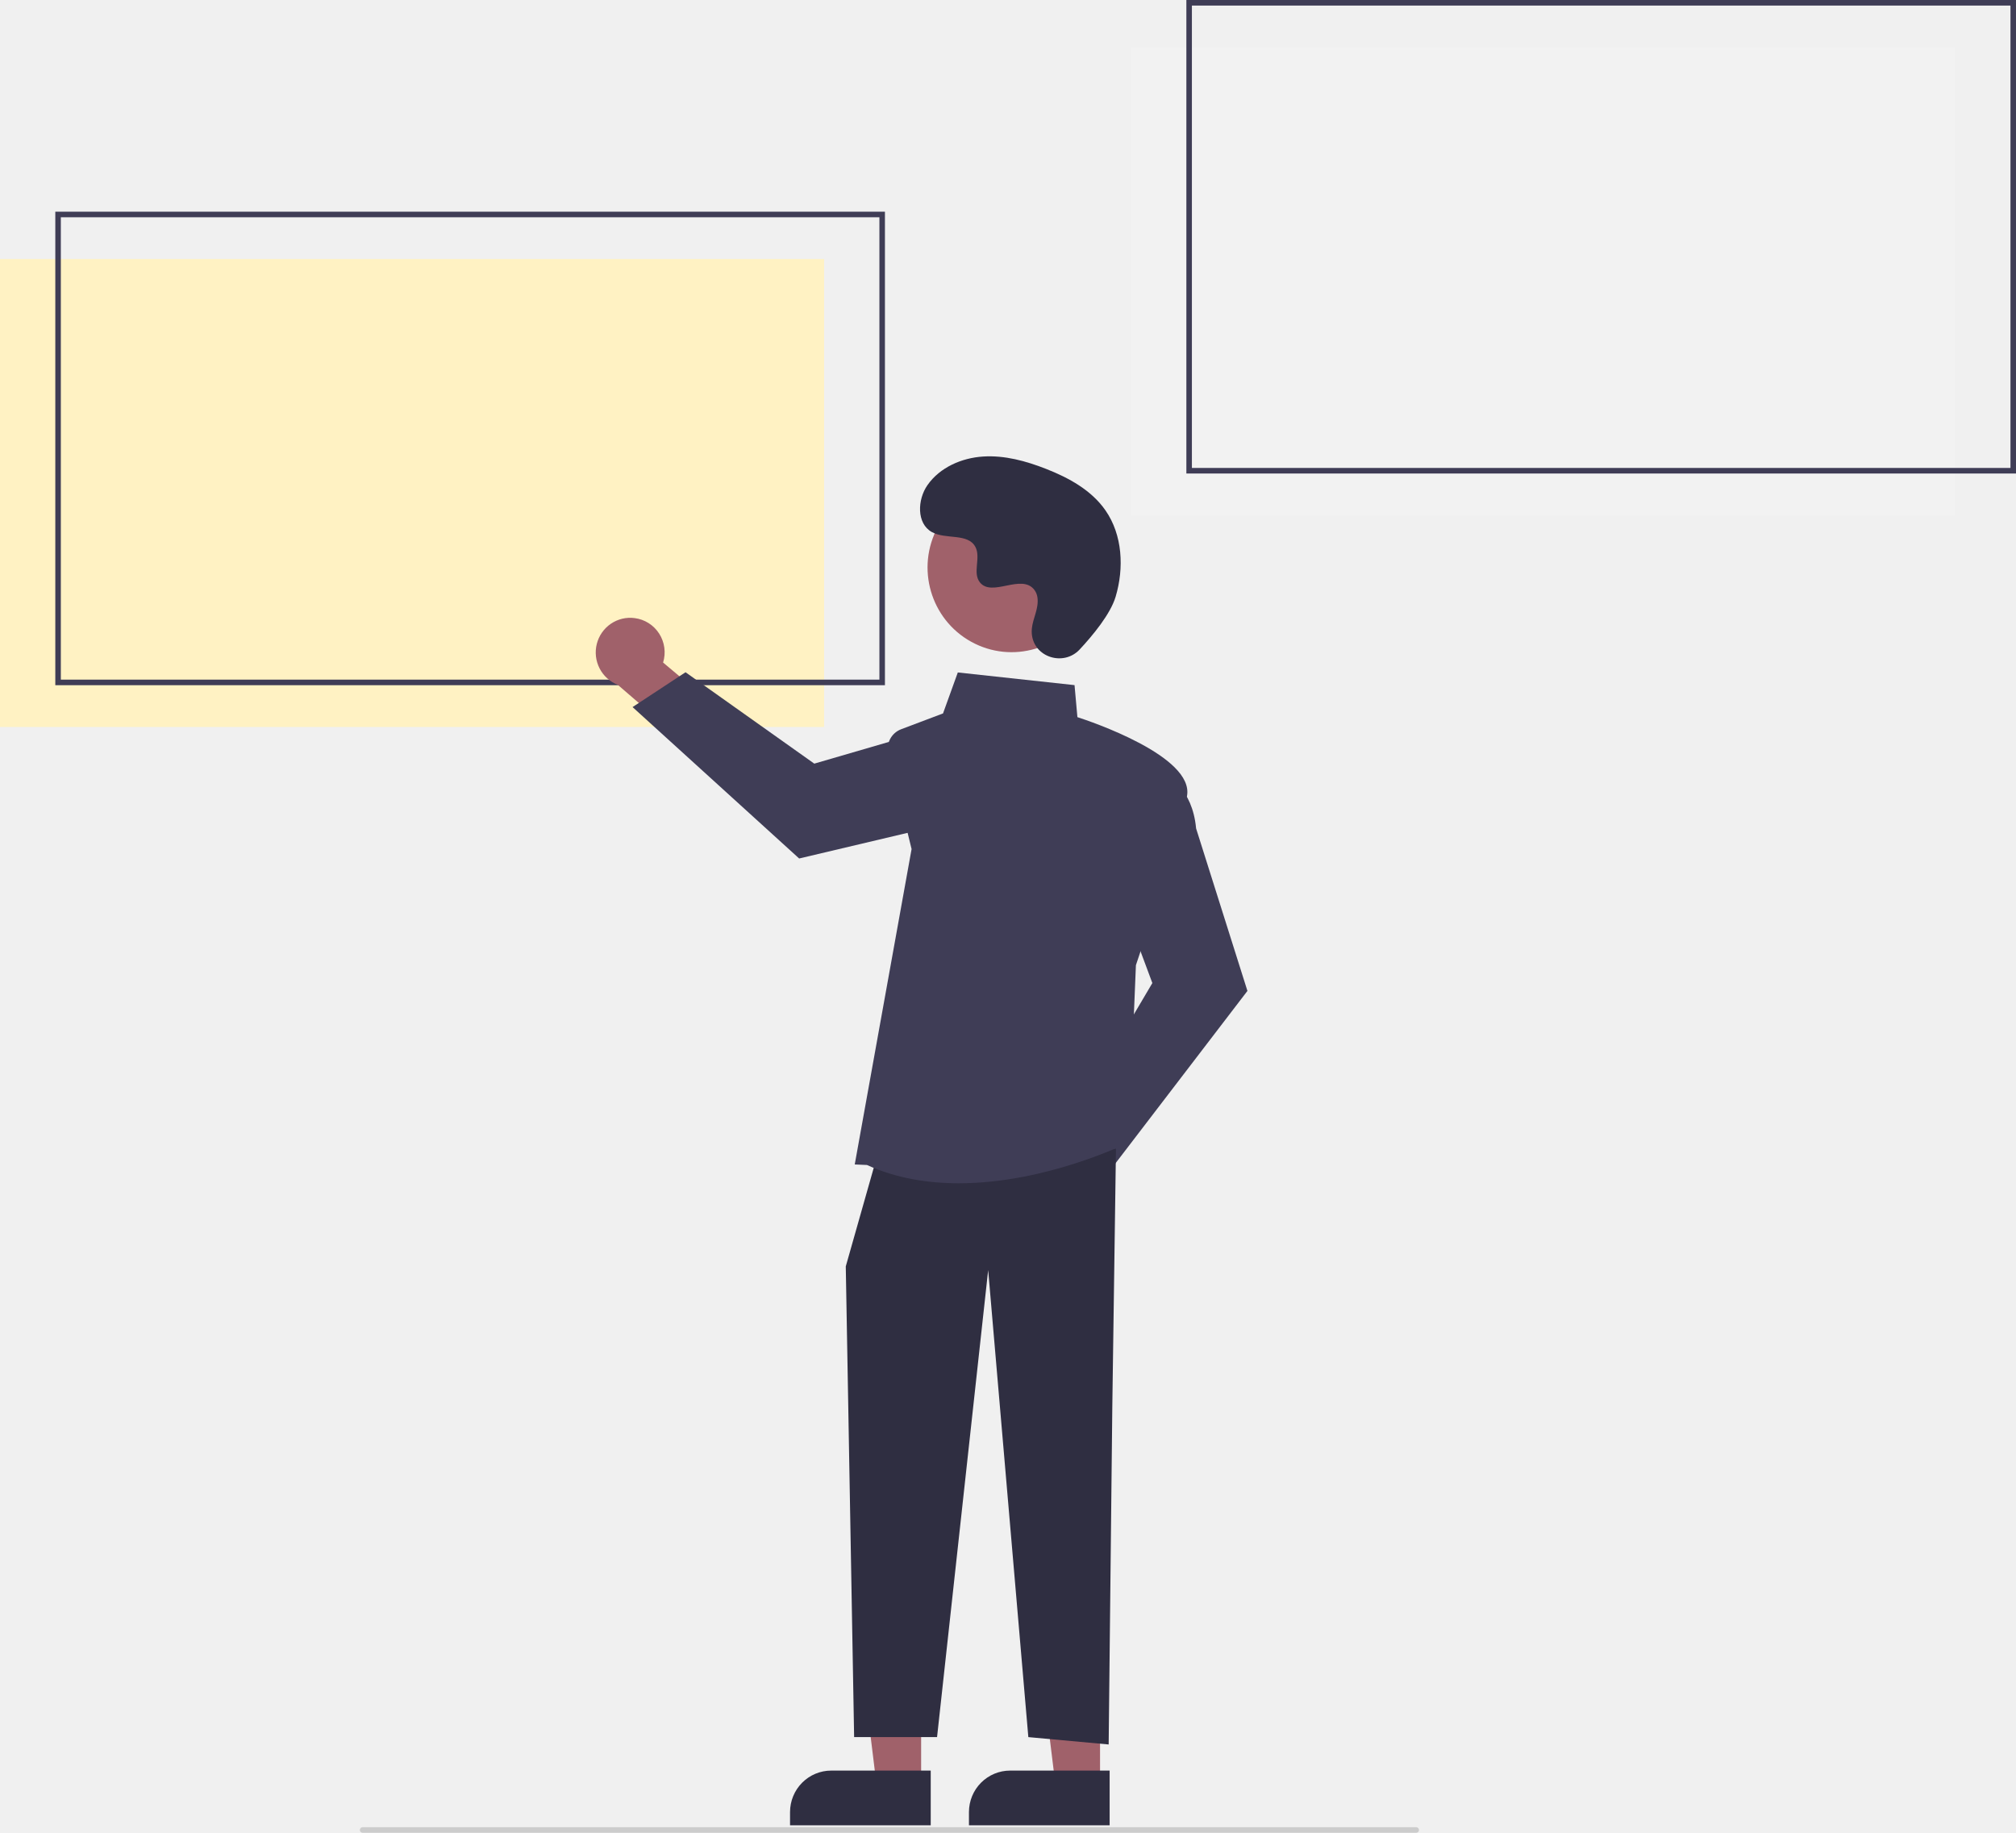
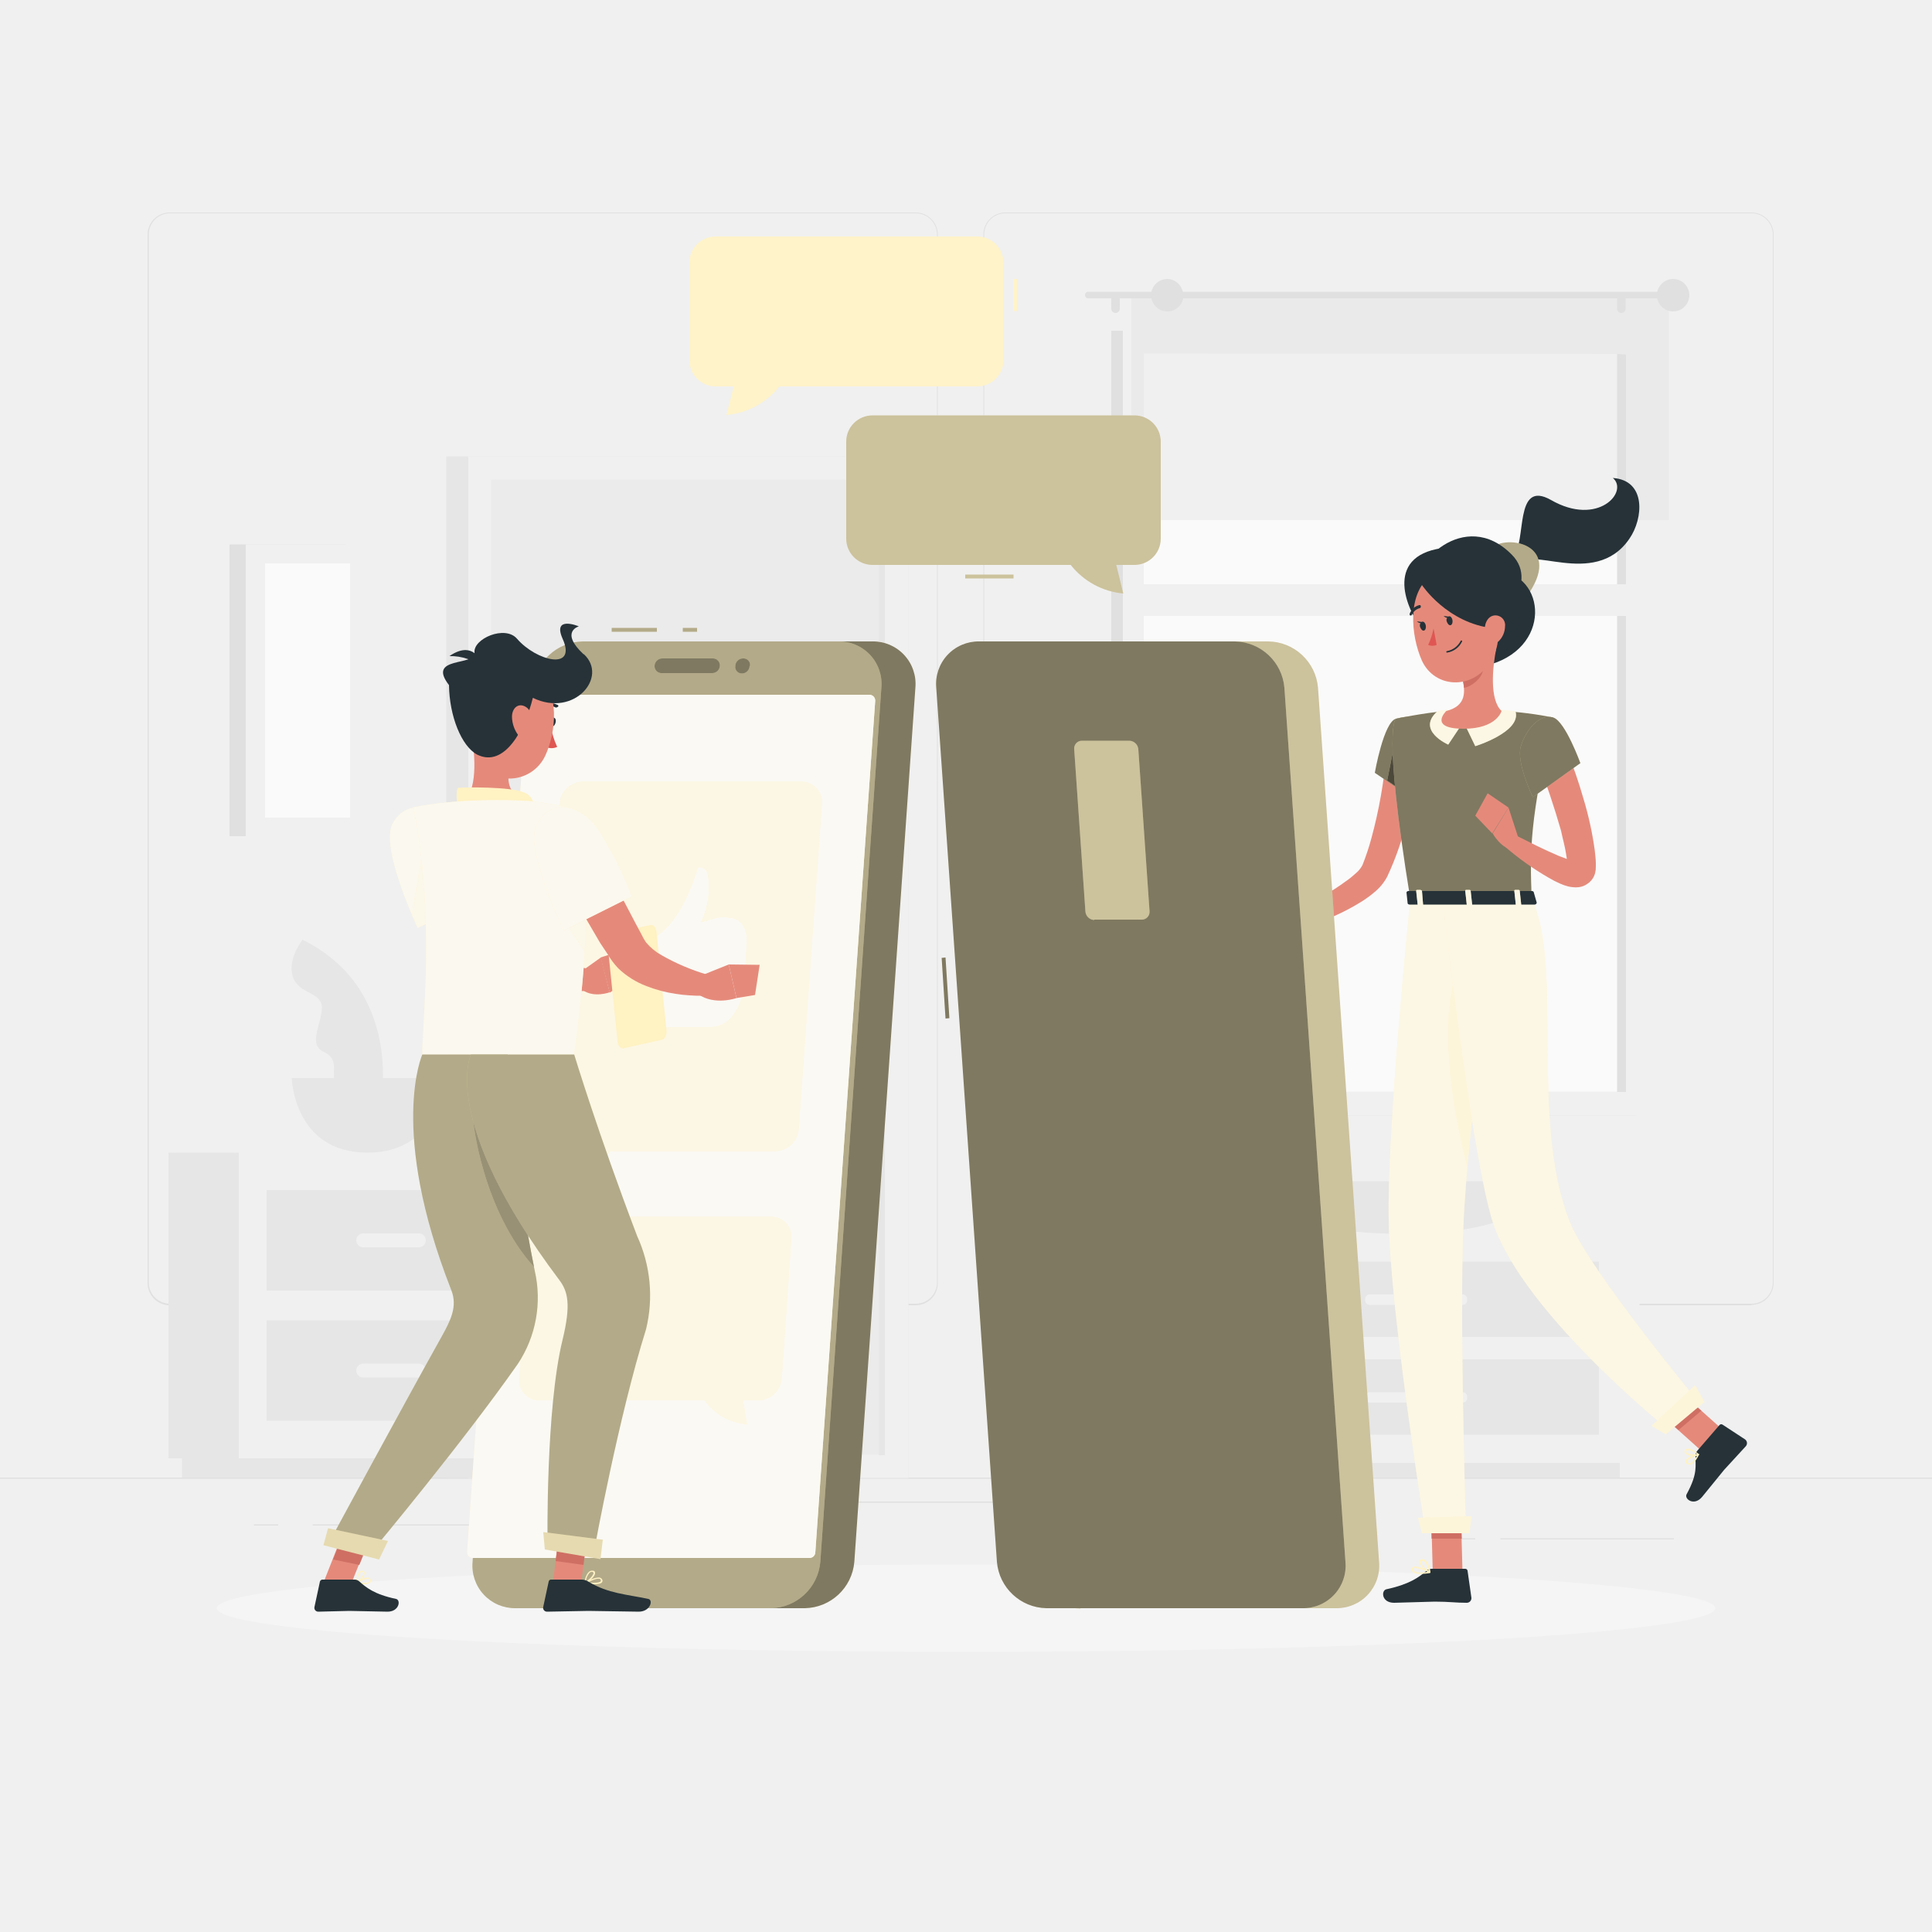
- <svg xmlns="http://www.w3.org/2000/svg" width="440" height="400" viewBox="0 0 440 400" fill="none">
-   <g clip-path="url(#clip0)">
-     <path d="M179.863 56.535H0V158.663H179.863V56.535Z" fill="#FFF2C3" />
-     <path d="M193.141 149.544H12.071V46.201H193.141V149.544ZM13.278 148.328H191.934V47.416H13.278V148.328Z" fill="#3F3D56" />
-     <path d="M426.722 10.334H246.859V112.462H426.722V10.334Z" fill="#F2F2F2" />
-     <path d="M440 103.343H258.93V0H440V103.343ZM260.137 102.128H438.793V1.216H260.137V102.128Z" fill="#3F3D56" />
-     <path d="M309.095 400H79.136C78.976 400 78.823 399.936 78.709 399.822C78.596 399.708 78.533 399.553 78.533 399.392C78.533 399.231 78.596 399.076 78.709 398.962C78.823 398.848 78.976 398.784 79.136 398.784H309.095C309.255 398.784 309.409 398.848 309.522 398.962C309.635 399.076 309.699 399.231 309.699 399.392C309.699 399.553 309.635 399.708 309.522 399.822C309.409 399.936 309.255 400 309.095 400Z" fill="#CCCCCC" />
-     <path d="M223.097 256.372C223.149 255.273 223.439 254.199 223.948 253.225C224.456 252.251 225.17 251.402 226.04 250.736C226.91 250.07 227.914 249.605 228.982 249.372C230.05 249.14 231.155 249.146 232.22 249.39L242.102 235.364L252.029 239.333L237.798 258.943C237.272 260.718 236.118 262.237 234.554 263.213C232.99 264.188 231.126 264.551 229.314 264.234C227.502 263.917 225.868 262.942 224.722 261.493C223.576 260.044 222.998 258.222 223.097 256.372L223.097 256.372Z" fill="#A0616A" />
-     <path d="M233.937 244.31L251.506 214.549L244.348 195.324L254.097 169.139L254.457 169.294C254.692 169.396 260.232 171.885 261.053 180.801L272.256 216.265L242.356 255.333L233.937 244.31Z" fill="#3F3D56" />
-     <path d="M138.518 134.899C139.602 135.036 140.643 135.41 141.567 135.996C142.492 136.582 143.278 137.365 143.869 138.29C144.461 139.215 144.844 140.259 144.992 141.349C145.139 142.439 145.048 143.549 144.724 144.6L157.844 155.607L153.147 165.269L134.836 149.462C133.119 148.797 131.705 147.52 130.861 145.875C130.016 144.229 129.8 142.328 130.254 140.533C130.708 138.738 131.8 137.173 133.323 136.135C134.846 135.096 136.694 134.656 138.518 134.899Z" fill="#A0616A" />
-     <path d="M149.62 146.716L177.722 166.66L197.306 160.958L222.473 172.773L222.291 173.122C222.172 173.35 219.28 178.72 210.39 178.856L174.419 187.364L138.058 154.318L149.62 146.716Z" fill="#3F3D56" />
-     <path d="M201.041 389.238H191.272L186.624 351.284L201.043 351.285L201.041 389.238Z" fill="#A0616A" />
-     <path d="M181.416 386.427H203.135V398.375H172.43V395.476C172.43 393.076 173.377 390.774 175.062 389.077C176.747 387.38 179.033 386.427 181.416 386.427Z" fill="#2F2E41" />
-     <path d="M240.089 389.238H230.319L225.672 351.284L240.09 351.285L240.089 389.238Z" fill="#A0616A" />
-     <path d="M220.463 386.427H242.182V398.375H211.478V395.476C211.478 393.076 212.424 390.774 214.109 389.077C215.794 387.38 218.08 386.427 220.463 386.427Z" fill="#2F2E41" />
-     <path d="M243.563 250.703L242.767 306.886L241.97 380.726L224.438 379.121L215.672 277.19L204.516 379.121H186.417L184.594 276.387L190.969 253.914L243.563 250.703Z" fill="#2F2E41" />
-     <path d="M189.222 254.257L186.551 254.14L198.956 185.309L193.877 164.505C193.613 163.422 193.752 162.28 194.269 161.294C194.785 160.308 195.643 159.548 196.679 159.156L205.818 155.704L209.046 146.761L234.521 149.526L235.147 156.515C237.908 157.407 260.64 165.032 259.072 173.72C257.524 182.296 248.383 209.276 247.919 210.643L246.318 249.335L246.121 249.435C245.884 249.554 228.325 258.25 209.25 258.248C202.533 258.248 195.623 257.169 189.222 254.257Z" fill="#3F3D56" />
-     <path d="M236.879 132.723C241.738 123.771 238.472 112.546 229.583 107.653C220.695 102.759 209.55 106.049 204.691 115.001C199.833 123.954 203.099 135.178 211.988 140.072C220.876 144.966 232.02 141.675 236.879 132.723Z" fill="#A0616A" />
-     <path d="M235.642 141.745C232.147 145.495 225.655 143.482 225.199 138.359C225.164 137.961 225.166 137.561 225.207 137.163C225.442 134.894 226.744 132.834 226.432 130.437C226.362 129.841 226.141 129.273 225.791 128.786C223.006 125.03 216.467 130.467 213.838 127.066C212.227 124.98 214.121 121.697 212.884 119.366C211.252 116.29 206.416 117.808 203.384 116.123C200.01 114.249 200.211 109.035 202.432 105.863C205.141 101.996 209.89 99.932 214.58 99.635C219.27 99.337 223.927 100.614 228.306 102.333C233.281 104.285 238.214 106.984 241.275 111.39C244.998 116.748 245.357 123.951 243.495 130.216C242.362 134.027 238.496 138.683 235.642 141.745Z" fill="#2F2E41" />
+ <svg xmlns="http://www.w3.org/2000/svg" viewBox="0 0 500 500">
+   <path fill="#e0e0e0" d="M0 382.4h500v.3H0zM388.3 398.1h44.9v.3h-44.9zM373.1 398.1h8.7v.3h-8.7zM280 394.6h19.4v.3H280zM80.9 394.5h43.2v.3H80.9zM65.7 394.5H72v.3h-6.3zM189.3 388.6H283v.3h-93.7zM237 337.8H44a5.7 5.7 0 01-5.8-5.7V60.7A5.7 5.7 0 0144 55H237a5.7 5.7 0 015.7 5.7v271.4a5.7 5.7 0 01-5.7 5.7zM44 55.2a5.5 5.5 0 00-5.5 5.5V332a5.5 5.5 0 005.4 5.4H237a5.5 5.5 0 005.5-5.4V60.7a5.5 5.5 0 00-5.5-5.5zM453.3 337.8h-193a5.7 5.7 0 01-5.8-5.7V60.7a5.7 5.7 0 015.7-5.7h193.1a5.7 5.7 0 015.7 5.7V332a5.7 5.7 0 01-5.7 5.7zm-193-282.6a5.5 5.5 0 00-5.6 5.5V332a5.5 5.5 0 005.5 5.4h193.1a5.5 5.5 0 005.5-5.4V60.7a5.5 5.5 0 00-5.5-5.5z" />
+   <path fill="#e6e6e6" d="M115.5 118.1h119.6v264.4H115.5z" />
+   <path fill="#f0f0f0" d="M121.2 118.1h113.9v264.4H121.2z" />
+   <path fill="#ebebeb" d="M229 124.1v252.4H127.1V124.1z" />
+   <path fill="#e6e6e6" d="M229 124.2v252.4h-1.5V124z" />
+   <circle cx="215.4" cy="239.4" r="5.1" fill="#e6e6e6" />
+   <circle cx="217.4" cy="238.3" r="5.1" fill="#fafafa" />
+   <path fill="#e0e0e0" d="M287.6 85.6h135.7v203.1H287.6z" />
+   <path fill="#f0f0f0" d="M290.6 85.6h135.7v203.1H290.6z" />
+   <path fill="#fafafa" d="M420.8 91.6v190.9H296v-191z" />
+   <path fill="#e0e0e0" d="M420.8 91.7v190.9h-2.3v-191z" />
+   <path fill="#f0f0f0" d="M292.8 151.2H424v8.2H292.8z" />
+   <path d="M432.2 75.5H281.7a.8.8 0 00-.9.8.8.8 0 00.9.9h150.5a.8.8 0 00.8-.9.8.8 0 00-.8-.8z" fill="#e0e0e0" />
+   <path d="M437.2 76.3a4.2 4.2 0 11-4.2-4.1 4.2 4.2 0 014.2 4.1zM288.7 81a1.1 1.1 0 01-1.1-1.1v-2.4a1.1 1.1 0 011-1.2 1.1 1.1 0 011.2 1.2v2.4a1.1 1.1 0 01-1.1 1.1zM419.6 81a1.1 1.1 0 01-1.1-1.1v-2.4a1.1 1.1 0 011.1-1.2 1.1 1.1 0 011.1 1.2v2.4a1.1 1.1 0 01-1 1.1z" fill="#e0e0e0" />
+   <path fill="#e0e0e0" opacity=".4" d="M292.8 76.3h139.1v58.3H292.8z" />
+   <path d="M306.3 76.3a4.2 4.2 0 11-4.2-4.1 4.2 4.2 0 014.1 4.1z" fill="#e0e0e0" />
+   <path fill="#e6e6e6" d="M282 319.3h26.8v59.4H282z" />
+   <path fill="#e6e6e6" d="M287.1 378.6h132.1v3.8H287.1z" />
+   <path fill="#f0f0f0" d="M424.3 378.6H308.7v-59.4h115.6z" />
+   <path fill="#e6e6e6" d="M413.8 346h-94.5v-19.5h94.5zM413.8 371.3h-94.5v-19.5h94.5z" />
+   <rect x="353.3" y="335" width="26.4" height="2.7" rx="1.2" fill="#f0f0f0" />
+   <rect x="353.3" y="360.3" width="26.4" height="2.7" rx="1.2" fill="#f0f0f0" />
+   <circle cx="342.1" cy="304.6" r="5.9" fill="#f0f0f0" />
+   <circle cx="351.4" cy="303.5" r="5.9" fill="#f0f0f0" />
+   <path d="M385.9 306.2a5.9 5.9 0 11-6-5.9 5.9 5.9 0 016 6zM370.6 309a6 6 0 11-5.9-6 5.9 5.9 0 016 6z" fill="#f0f0f0" />
+   <path d="M325 305.7s1 13.6 37.6 13.6 37.6-13.6 37.6-13.6zM43.6 298.3h18.2v79.1H43.6zM47.1 377.4H137v5H47.1z" fill="#e6e6e6" />
+   <path fill="#f0f0f0" d="M140.5 377.4H61.8v-79h78.7z" />
+   <path fill="#e6e6e6" d="M133.3 334H69v-26h64.3zM133.3 367.7H69v-26h64.3z" />
+   <path d="M108.3 322.8H94a1.8 1.8 0 01-1.8-1.8 1.8 1.8 0 011.8-1.8h14.4a1.8 1.8 0 011.8 1.8 1.8 1.8 0 01-1.8 1.8zM108.3 356.5H94a1.8 1.8 0 01-1.8-1.8 1.8 1.8 0 011.8-1.8h14.4a1.8 1.8 0 011.8 1.8 1.8 1.8 0 01-1.8 1.8zM97.4 283.1s-15-25.9 5.8-46.5c0 0 5.4 3.5 5.3 8.3s-5.8 6-4.6 10 6.7 7.9 3.1 11.2.6 6.2.4 10.2-10 6.8-10 6.8z" fill="#f0f0f0" />
+   <path d="M75.5 279s.5 19.3 19.6 19.3 19.7-19.3 19.7-19.3z" fill="#e6e6e6" />
+   <path d="M98.5 285.5s6.1-29.3-20.2-42.3c0 0-4 5-2.5 9.6s7.5 3.8 7.5 8-3.8 9.5.6 11.5 1.4 6.1 3 9.9 11.6 3.3 11.6 3.3z" fill="#e6e6e6" />
+   <path fill="#e0e0e0" d="M59.4 140.9h30v75.5h-30z" />
+   <path fill="#f0f0f0" d="M63.6 140.9h31.9v75.5H63.6z" />
+   <path fill="#fafafa" d="M90.6 145.8v65.8h-22v-65.8z" />
+   <g>
+     <ellipse cx="250" cy="416.2" rx="193.9" ry="11.3" fill="#f5f5f5" />
  </g>
-   <defs>
-     <clipPath id="clip0">
-       <rect width="440" height="400" fill="white" />
-     </clipPath>
-   </defs>
+   <g>
+     <path d="M366.7 195.4a94.4 94.4 0 01-2.4 16 75.7 75.7 0 01-5.3 15.5 13.1 13.1 0 01-3.3 4 28.3 28.3 0 01-3.6 2.6 56.7 56.7 0 01-7.3 3.8 103.5 103.5 0 01-15 5.1l-1.3-3.7a154.9 154.9 0 0013.7-6.7 60 60 0 006.2-4 23.1 23.1 0 002.6-2.1 6.9 6.9 0 001.6-2 63.3 63.3 0 002.3-6.9 123.4 123.4 0 003.9-22z" fill="#e58a7b" />
+     <path d="M361.3 186c-3.2.8-5.5 14-5.5 14l8.8 6s8.5-13.3 6-16.8c-2.5-3.7-4.7-4.4-9.3-3.2z" fill="#fff2c3" />
+     <path d="M361.3 186c-3.2.8-5.5 14-5.5 14l8.8 6s8.5-13.3 6-16.8c-2.5-3.7-4.7-4.4-9.3-3.2z" opacity=".5" />
+     <path fill="#fff2c3" d="M361.6 188.9L359 202l5 3.4-2.5-16.6z" />
+     <path opacity=".7" d="M361.6 188.9L359 202l5 3.4-2.5-16.6z" />
+     <path d="M330.3 238.5l-5.5-5.6-.7 7.9s4.1 2.8 7 1.3z" fill="#e58a7b" />
+     <path fill="#e58a7b" d="M318.4 232.1l-.3 6.6 6 2 .8-7.8-6.5-.8zM378.5 406.9h-7.7l-.5-18h7.7l.5 18zM446.8 371l-5.9 5-13.5-12.1 6-5 13.4 12z" />
+     <path d="M439.3 375.4l5.7-6.6a.6.6 0 01.8-.1l5.8 3.8a1.2 1.2 0 01.2 1.8l-5.6 6.1-5.7 7c-2.1 2.5-4.7.5-4-.7 3-5.5 2.2-7.4 2.3-10a2 2 0 01.5-1.3zM370.5 406h8.7a.6.6 0 01.6.5l1 7a1.2 1.2 0 01-1.2 1.3c-3 0-4.5-.3-8.3-.3l-10.5.3c-3.3 0-3.4-3.2-2-3.5 6-1.3 8.4-3.1 10.4-4.8a2 2 0 011.3-.5z" fill="#263238" />
+     <path fill="#cf6f64" d="M370.3 389l.2 9.2h7.8l-.3-9.2h-7.7zM433.3 358.9l-5.9 5 7 6.2 5.9-5-7-6.2z" />
+     <path d="M361.3 186s-3.7 1.3 3.7 46.7h31.4c-.5-12.8-.5-20.7 5.6-47a92.3 92.3 0 00-13.4-1.7 98.5 98.5 0 00-14.3 0c-6 .5-13 2-13 2z" fill="#fff2c3" />
+     <path d="M361.3 186s-3.7 1.3 3.7 46.7h31.4c-.5-12.8-.5-20.7 5.6-47a92.3 92.3 0 00-13.4-1.7 98.5 98.5 0 00-14.3 0c-6 .5-13 2-13 2z" opacity=".5" />
+     <path d="M379 187.3l2.8 5.8s12-3.7 10.4-9l-4-.4z" fill="#fff2c3" />
+     <path d="M379 187.3l2.8 5.8s12-3.7 10.4-9l-4-.4z" fill="#fafafa" opacity=".6" />
+     <path d="M378.8 186.7l-4 6s-8.5-3.7-2.7-8.7l2.5-.3z" fill="#fff2c3" />
+     <path d="M378.8 186.7l-4 6s-8.5-3.7-2.7-8.7l2.5-.3z" fill="#fafafa" opacity=".6" />
+     <path d="M391.6 144c3.6-3.5.1-20.1 9.8-14.6 12.2 7 20.2-2.2 16-5.7 8.7.6 7.9 10.5 4.3 15.7-9.1 13.4-27.5.7-27.6 7.5s-2.6-2.9-2.6-2.9z" fill="#263238" />
+     <path d="M386.3 141.6c4.2-3.3 18.5-.5 8.7 12.9z" fill="#fff2c3" />
+     <path d="M386.3 141.6c4.2-3.3 18.5-.5 8.7 12.9z" opacity=".3" />
+     <path d="M388.5 147.8c12.2 1.9 13 21.8-6 24.9z" fill="#263238" />
+     <path d="M387.2 168c-.9 4.5-1.8 13 1.4 16 0 0-1.2 4.6-9.8 4.6-9.3 0-4.5-4.6-4.5-4.6 5.2-1.3 5-5 4.1-8.6z" fill="#e58a7b" />
+     <path d="M383.6 171l-5.2 4.4a13.4 13.4 0 01.5 2.6c2-.3 4.6-2.5 4.9-4.5a6.8 6.8 0 00-.2-2.5z" fill="#cf6f64" />
+     <path d="M367.9 162.6c-4.3-5.5-9.8-19.5 6.7-20.9z" fill="#263238" />
+     <path d="M386.9 156.2c1 7.6 1.6 10.8-1.4 15.4-4.6 7-14.2 6.5-17.5-.6-2.9-6.5-4-17.8 2.7-22.3a10.5 10.5 0 0116.2 7.5z" fill="#e58a7b" />
+     <path d="M365 232.7s-6.1 59.6-5.6 83.2c.5 24.5 9.5 80.5 9.5 80.5h10.5s-1.7-54.5-.7-78.6c1-26.3 9.3-85.1 9.3-85.1z" fill="#fff2c3" />
+     <path d="M365 232.7s-6.1 59.6-5.6 83.2c.5 24.5 9.5 80.5 9.5 80.5h10.5s-1.7-54.5-.7-78.6c1-26.3 9.3-85.1 9.3-85.1z" fill="#fafafa" opacity=".6" />
+     <path fill="#fff2c3" d="M380.3 396.8H368l-1-4 13.8-.4-.5 4.4z" />
+     <path fill="#fafafa" opacity=".4" d="M380.3 396.8H368l-1-4 13.8-.4-.5 4.4z" />
+     <path d="M378.5 247.5c-7.7 15.5-1.5 43.9 1.2 54.4 1.4-15.8 3.8-35.2 5.6-49.4-1.2-8-3.2-12.2-6.8-5z" fill="#fff2c3" />
+     <path d="M378.5 247.5c-7.7 15.5-1.5 43.9 1.2 54.4 1.4-15.8 3.8-35.2 5.6-49.4-1.2-8-3.2-12.2-6.8-5z" fill="#fafafa" opacity=".4" />
+     <path d="M373.3 232.7s7 62 12.5 81.8c6.3 23.7 46 55.5 46 55.5l8-6.9s-28.7-34.5-33.6-47c-10.4-26.5-1.5-66.1-9.8-83.5z" fill="#fff2c3" />
+     <path d="M373.3 232.7s7 62 12.5 81.8c6.3 23.7 46 55.5 46 55.5l8-6.9s-28.7-34.5-33.6-47c-10.4-26.5-1.5-66.1-9.8-83.5z" fill="#fafafa" opacity=".6" />
+     <path fill="#fff2c3" d="M441.1 362.8l-10 8.4-3.7-2.2 11.3-10.5 2.4 4.3z" />
+     <path fill="#fafafa" opacity=".4" d="M441.1 362.8l-10 8.4-3.7-2.2 11.3-10.5 2.4 4.3z" />
+     <path d="M375.9 160.5c.1.6-.1 1.2-.5 1.3s-.8-.4-1-1 .2-1.2.6-1.3.8.4.9 1zM369 161.9c.1.6-.1 1.2-.5 1.3s-.8-.4-1-1 .2-1.2.6-1.3.8.4.9 1z" fill="#263238" />
+     <path d="M368.2 161l-1.5-.2s1 1 1.5.1z" fill="#263238" />
+     <path d="M371 162.6a16.8 16.8 0 01-1.4 4.3 2.7 2.7 0 002.2 0z" fill="#df5753" />
+     <path d="M374.5 168.9a.2.2 0 010-.4 5 5 0 003.5-2.6.2.2 0 11.4.1 5.2 5.2 0 01-3.9 2.9zM368 151.4s6.5 9.9 18.5 11.2c0 0 12.4-11.3 4.8-19-12.4-12.7-27 3.4-23.3 7.8z" fill="#263238" />
+     <path d="M389.5 162a5.5 5.5 0 01-1.7 4c-1.5 1.3-3 .3-3.5-1.6-.3-1.6 0-4.3 1.9-5a2.5 2.5 0 013.3 2.7z" fill="#e58a7b" />
+     <path d="M377.5 157.9a.4.4 0 01-.3 0 3 3 0 00-2.5-.8.4.4 0 01-.5-.3.4.4 0 01.3-.5 3.6 3.6 0 013.2 1 .4.4 0 010 .5.4.4 0 01-.2.1zM365.1 159.3a.3.3 0 01-.1 0 .4.4 0 01-.2-.4 3.6 3.6 0 012.5-2.3.3.3 0 01.4.3.4.4 0 01-.3.5 3 3 0 00-2 1.7.4.4 0 01-.3.2z" fill="#263238" />
+     <path d="M413 224.3v-.9c0-1.2-.2-2.3-.3-3.5a86.8 86.8 0 00-2.9-13.2 119.9 119.9 0 00-4.4-12.7l-7.4 3a226.7 226.7 0 016 18c.4 2 1 4 1.3 6l.2 1.3-2.1-.8c-3.8-1.6-7.7-3.6-11.5-5.5l-2.2 3.3a72.8 72.8 0 0011 7.8 27.8 27.8 0 003.1 1.6 13.8 13.8 0 002 .7 8.9 8.9 0 001.2.2 6.4 6.4 0 001.6 0 4.8 4.8 0 002.4-1 4.7 4.7 0 001.8-2.6 6.3 6.3 0 00.2-1.7zm-5.4-1.5h0z" fill="#e58a7b" />
+     <path d="M402 185.7c3.1 1 7 11.8 7 11.8l-12.3 8.8s-4.4-9-3.1-13.2c1.3-4.2 4.8-8.5 8.4-7.4z" fill="#fff2c3" />
+     <path d="M402 185.7c3.1 1 7 11.8 7 11.8l-12.3 8.8s-4.4-9-3.1-13.2c1.3-4.2 4.8-8.5 8.4-7.4z" opacity=".5" />
+     <path d="M437.2 379a1 1 0 01-.8-.3.6.6 0 01-.2-.7c.3-.9 3-1.7 3.3-1.8a.2.2 0 01.2.1.2.2 0 010 .2c-.5 1-1.4 2.5-2.4 2.6zm2-2.3c-1 .4-2.5 1-2.6 1.5a.2.2 0 000 .2.7.7 0 00.7.3c.5 0 1.2-.8 1.9-2z" fill="#fff2c3" />
+     <path d="M438.3 376.8a3.2 3.2 0 01-2.2-.7.6.6 0 010-.8 1 1 0 01.7-.4c1-.1 2.8 1.3 2.8 1.4a.2.2 0 01.1.2.2.2 0 01-.1.1 4.3 4.3 0 01-1.3.2zm-1.3-1.5h-.2a.6.6 0 00-.4.2c-.1.2 0 .3 0 .4.3.4 1.9.6 2.8.4a4.7 4.7 0 00-2.2-1zM367.6 407.3a2.9 2.9 0 01-1.9-.4 1 1 0 01-.3-1 .6.6 0 01.3-.4c1-.5 4 1 4.4 1.2a.2.2 0 01.1.2.2.2 0 01-.1.2 12.5 12.5 0 01-2.5.2zm-1.4-1.6a.7.7 0 00-.3.1.2.2 0 00-.1.2.6.6 0 00.2.6c.5.4 1.7.5 3.5.2a10 10 0 00-3.3-1z" fill="#fff2c3" />
+     <path d="M370 407c-1-.4-2.8-2-2.7-3 0-.1.2-.4.7-.5a1.3 1.3 0 011 .4c1 .8 1.2 2.9 1.2 3a.2.2 0 01-.1.1.2.2 0 01-.1 0zm-1.8-3h-.1l-.4.1c-.1.6 1.1 1.9 2 2.4a4.2 4.2 0 00-1-2.3 1 1 0 00-.5-.3z" fill="#fff2c3" />
+     <path d="M393 217l-2.6-8-4.1 6.7s2.4 4.3 5.6 4.2z" fill="#e58a7b" />
+     <path fill="#e58a7b" d="M385 205.3l-3.2 5.8 4.4 4.6 4.2-6.7-5.4-3.7z" />
+     <path d="M375.1 159.6l-1.5-.2s1 1 1.5.2zM396.9 230.8l.8 2.8c0 .2-.2.5-.5.5h-32.4c-.3 0-.5-.2-.5-.3l-.3-2.8c0-.2.2-.4.5-.4h31.9a.6.6 0 01.5.2z" fill="#263238" />
+     <path d="M392.6 234.4h.8c.2 0 .4-.1.3-.2l-.4-3.7s-.1-.2-.3-.2h-.8c-.2 0-.3.1-.3.2l.4 3.7s.1.2.3.2z" fill="#fff2c3" />
+     <path d="M392.6 234.4h.8c.2 0 .4-.1.3-.2l-.4-3.7s-.1-.2-.3-.2h-.8c-.2 0-.3.1-.3.2l.4 3.7s.1.2.3.2z" fill="#fafafa" opacity=".6" />
+     <path d="M367.2 234.4h.9c.1 0 .3-.1.2-.2l-.3-3.7-.4-.2h-.8c-.2 0-.3.1-.3.2l.4 3.7s.1.2.3.2z" fill="#fff2c3" />
+     <path d="M367.2 234.4h.9c.1 0 .3-.1.2-.2l-.3-3.7-.4-.2h-.8c-.2 0-.3.1-.3.2l.4 3.7s.1.2.3.2z" fill="#fafafa" opacity=".6" />
+     <path d="M379.9 234.4h.9c.1 0 .3-.1.2-.2l-.4-3.7s-.1-.2-.3-.2h-.8c-.2 0-.3.1-.3.2l.4 3.7a.3.3 0 00.3.2z" fill="#fff2c3" />
+     <path d="M379.9 234.4h.9c.1 0 .3-.1.2-.2l-.4-3.7s-.1-.2-.3-.2h-.8c-.2 0-.3.1-.3.2l.4 3.7a.3.3 0 00.3.2z" fill="#fafafa" opacity=".6" />
+     <path d="M279.6 416.2h66.2a11 11 0 0011.1-12L341.1 178a13.1 13.1 0 00-12.9-12h-66.1a11 11 0 00-11.2 12l15.9 226.3a13.1 13.1 0 0012.8 12z" fill="#fff2c3" />
+     <path d="M279.6 416.2h66.2a11 11 0 0011.1-12L341.1 178a13.1 13.1 0 00-12.9-12h-66.1a11 11 0 00-11.2 12l15.9 226.3a13.1 13.1 0 0012.8 12z" opacity=".2" />
+     <path fill="#fff2c3" d="M243.7 247.9l1-.1 1 15.7-1 .1z" />
+     <path opacity=".5" d="M243.7 247.9l1-.1 1 15.7-1 .1z" />
+     <path d="M271 416.2h66a11 11 0 0011.2-12L332.4 178a13.1 13.1 0 00-12.8-12h-66.2a11 11 0 00-11.1 12L258 404.2a13.1 13.1 0 0012.8 12z" fill="#fff2c3" />
+     <path d="M271 416.2h66a11 11 0 0011.2-12L332.4 178a13.1 13.1 0 00-12.8-12h-66.2a11 11 0 00-11.1 12L258 404.2a13.1 13.1 0 0012.8 12z" opacity=".5" />
+     <path d="M283.2 238h12.3a2 2 0 002-2.2l-2.9-41.9a2.4 2.4 0 00-2.4-2.2H280a2 2 0 00-2 2.2l2.9 42a2.4 2.4 0 002.3 2.2z" fill="#fff2c3" />
+     <path d="M283.2 238h12.3a2 2 0 002-2.2l-2.9-41.9a2.4 2.4 0 00-2.4-2.2H280a2 2 0 00-2 2.2l2.9 42a2.4 2.4 0 002.3 2.2z" opacity=".2" />
+   </g>
+   <g>
+     <path d="M208.3 416.2H142a11 11 0 01-11.2-12L146.8 178a13.1 13.1 0 0112.8-12h66.2a11 11 0 0111.1 12l-15.8 226.2a13.1 13.1 0 01-12.8 12z" fill="#fff2c3" />
+     <path d="M208.3 416.2H142a11 11 0 01-11.2-12L146.8 178a13.1 13.1 0 0112.8-12h66.2a11 11 0 0111.1 12l-15.8 226.2a13.1 13.1 0 01-12.8 12z" opacity=".5" />
+     <path fill="#fff2c3" d="M176.7 162.5h3.7v1h-3.7z" />
+     <path opacity=".3" d="M176.7 162.5h3.7v1h-3.7z" />
+     <path fill="#fff2c3" d="M158.3 162.5H170v1h-11.7z" />
+     <path opacity=".3" d="M158.3 162.5H170v1h-11.7z" />
+     <path d="M199.6 416.2h-66.2a11 11 0 01-11.1-12L138 178a13.1 13.1 0 0112.8-12h66.2a11 11 0 0111.1 12l-15.8 226.2a13.1 13.1 0 01-12.8 12z" fill="#fff2c3" />
+     <path d="M199.6 416.2h-66.2a11 11 0 01-11.1-12L138 178a13.1 13.1 0 0112.8-12h66.2a11 11 0 0111.1 12l-15.8 226.2a13.1 13.1 0 01-12.8 12z" opacity=".3" />
+     <path d="M209.5 403.2h-87a1.5 1.5 0 01-1.6-1.6l15.4-220.4a1.5 1.5 0 011.5-1.4H225a1.5 1.5 0 011.5 1.6L211 401.8a1.5 1.5 0 01-1.5 1.4z" fill="#fff2c3" />
+     <path d="M209.5 403.2h-87a1.5 1.5 0 01-1.6-1.6l15.4-220.4a1.5 1.5 0 011.5-1.4H225a1.5 1.5 0 011.5 1.6L211 401.8a1.5 1.5 0 01-1.5 1.4z" fill="#fafafa" opacity=".9" />
+     <path d="M207.4 202.3h-56.6a6.2 6.2 0 00-6 5.7l-6 84.2a5.2 5.2 0 005.4 5.7h3.9l-2 6.2a17.7 17.7 0 0011.9-6.2h42.7a6.2 6.2 0 006-5.7l6-84.2a5.3 5.3 0 00-5.3-5.7z" fill="#fff2c3" />
+     <path d="M207.4 202.3h-56.6a6.2 6.2 0 00-6 5.7l-6 84.2a5.2 5.2 0 005.4 5.7h3.9l-2 6.2a17.7 17.7 0 0011.9-6.2h42.7a6.2 6.2 0 006-5.7l6-84.2a5.3 5.3 0 00-5.3-5.7z" fill="#fafafa" opacity=".6" />
+     <path d="M143 314.9h56.5a5.2 5.2 0 015.3 5.6l-2.5 36.2a6.2 6.2 0 01-6 5.7h-4l1 6.2a15.2 15.2 0 01-11-6.2h-42.6a5.2 5.2 0 01-5.3-5.7l2.5-36.2a6.2 6.2 0 016.1-5.6z" fill="#fff2c3" />
+     <path d="M143 314.9h56.5a5.2 5.2 0 015.3 5.6l-2.5 36.2a6.2 6.2 0 01-6 5.7h-4l1 6.2a15.2 15.2 0 01-11-6.2h-42.6a5.2 5.2 0 01-5.3-5.7l2.5-36.2a6.2 6.2 0 016.1-5.6z" fill="#fafafa" opacity=".6" />
+     <path d="M194 172.3a2 2 0 01-2 2 1.7 1.7 0 01-1.7-2 2 2 0 012-1.9 1.7 1.7 0 011.8 2z" fill="#fff2c3" />
+     <path d="M194 172.3a2 2 0 01-2 2 1.7 1.7 0 01-1.7-2 2 2 0 012-1.9 1.7 1.7 0 011.8 2z" opacity=".5" />
+     <path d="M184.3 174.2h-13.2a1.8 1.8 0 01-1.7-1.9 2 2 0 012-1.9h13.2a1.8 1.8 0 011.7 2 2 2 0 01-2 1.8z" fill="#fff2c3" />
+     <path d="M184.3 174.2h-13.2a1.8 1.8 0 01-1.7-1.9 2 2 0 012-1.9h13.2a1.8 1.8 0 011.7 2 2 2 0 01-2 1.8z" opacity=".5" />
+     <path d="M113.9 217.7l1.6 3 1.6 3.2 3.6 6a77.2 77.2 0 008.1 11.1c.8.8 1.6 1.7 2.1 2a16.1 16.1 0 002.3 1.7 41.2 41.2 0 006 2.6 123.3 123.3 0 0013.8 3.6l-.3 5.5a66.8 66.8 0 01-15.6-.9 40.5 40.5 0 01-8-2.2 22.5 22.5 0 01-4-2.2 17 17 0 01-2-1.4l-1.6-1.4a71 71 0 01-10-12.3 92.8 92.8 0 01-7.7-13.6z" fill="#e58a7b" />
+     <path d="M151 251l4.5-3.2 2.3 9s-4 1.5-6.9-.5z" fill="#e58a7b" />
+     <path fill="#e58a7b" d="M161.6 245.7l1.6 7.6-5.4 3.6-2.4-9.1 6.2-2z" />
+     <path d="M189.9 237.7l-1.2-.2a8.3 8.3 0 00-3.8.2l-3.5 1a21 21 0 001.9-11.8c-.4-3-2.7-2.4-2.7-2.4s-3.4 12.8-10.4 17.6l-2.2 1.6 3.1 22.4 2.6-.3h10.4a7.2 7.2 0 005.5-2.9 15.3 15.3 0 003-8.6l.7-10.4c.2-3-1.3-5.8-3.4-6.2z" fill="#fff2c3" />
+     <path d="M189.9 237.7l-1.2-.2a8.3 8.3 0 00-3.8.2l-3.5 1a21 21 0 001.9-11.8c-.4-3-2.7-2.4-2.7-2.4s-3.4 12.8-10.4 17.6l-2.2 1.6 3.1 22.4 2.6-.3h10.4a7.2 7.2 0 005.5-2.9 15.3 15.3 0 003-8.6l.7-10.4c.2-3-1.3-5.8-3.4-6.2z" fill="#fafafa" opacity=".9" />
+     <path d="M161.4 271.3l9.9-2.2c.7-.1 1.3-1.2 1.2-2.3l-2.6-25.7c-.1-1.1-.8-1.9-1.6-1.7l-9.9 2.1c-.7.2-1.3 1.2-1.2 2.4l2.6 25.6c.1 1.2.8 2 1.6 1.8z" fill="#fff2c3" />
+     <path d="M142.4 186.7c-.1.5.1 1 .5 1.2s.8-.4.9-1 0-1-.5-1.2-.8.4-.9 1z" fill="#263238" />
+     <path d="M142.5 187.8a21.4 21.4 0 001.7 5.5 3.4 3.4 0 01-2.9 0z" fill="#df5753" />
+     <path d="M144 183.1a.3.3 0 01-.2 0 2.8 2.8 0 00-2.5-.1.3.3 0 01-.5-.2.3.3 0 01.2-.4 3.4 3.4 0 013.2 0 .3.3 0 010 .6.3.3 0 01-.2.1z" fill="#263238" />
+     <path d="M121.8 188.5c1 5.4 2.1 15.2-1.6 18.8 0 0 1.5 5.5 11.4 5.5 11 0 5.3-5.5 5.3-5.5-6-1.4-5.8-5.8-4.8-10z" fill="#e58a7b" />
+     <path d="M118.7 208.9c-.8-1.8-.6-5-.1-5 2-.2 13.2-.3 16.8 1.1a3.8 3.8 0 012.5 5zM94.1 410a9.3 9.3 0 01-1.9-.2.2.2 0 01-.1-.1.2.2 0 010-.2c.1 0 2.2-1.5 3.2-1.2a.8.8 0 01.6.4.7.7 0 010 .8 2.4 2.4 0 01-1.8.5zm-1.4-.5c1.1.2 2.6.2 3-.2v-.4a.5.5 0 00-.4-.3 4.7 4.7 0 00-2.6 1z" fill="#fff2c3" />
+     <path d="M92.3 409.8h-.1a.2.2 0 01-.1-.1c0-.1.2-2.3 1-3a1 1 0 01.7-.2.6.6 0 01.6.5c.1.8-1.3 2.4-2 2.8zm1.4-3a.6.6 0 00-.4.2 4 4 0 00-.8 2.3c.7-.6 1.7-1.8 1.6-2.3l-.3-.2z" fill="#fff2c3" />
+     <path fill="#e58a7b" d="M83.8 409.6H91l6.8-17h-7.4l-6.7 17z" />
+     <path d="M91.7 408.8h-8.3a.7.7 0 00-.6.5l-1.4 6.5a1 1 0 001 1.3l8-.2 9.9.2c3 0 3.5-3 2.2-3.3-5.7-1.2-7.8-3-9.6-4.6a1.8 1.8 0 00-1.2-.4z" fill="#263238" />
+     <path d="M151.5 214.5l6.5 12.1 6.4 12.2 1.6 3a13.7 13.7 0 001.2 2.1 14.2 14.2 0 004 3.3 55.6 55.6 0 0011.7 5l-.7 5.5a35.5 35.5 0 01-3.7-.1 36 36 0 01-3.7-.4 35 35 0 01-7.5-2 21.8 21.8 0 01-7.3-4.6 19.6 19.6 0 01-2.7-3.6l-2-3-7-12c-2.3-4.2-4.5-8.2-6.6-12.4z" fill="#e58a7b" />
+     <path d="M101.5 213.4c-3 6.4 6.6 26.7 6.6 26.7l16.4-7.6a117.3 117.3 0 00-6.6-16.8c-4.3-8.5-13.3-8.8-16.4-2.3z" fill="#fff2c3" />
+     <path d="M101.5 213.4c-3 6.4 6.6 26.7 6.6 26.7l16.4-7.6a117.3 117.3 0 00-6.6-16.8c-4.3-8.5-13.3-8.8-16.4-2.3z" fill="#fafafa" opacity=".8" />
+     <path d="M110.3 214.7l-3.7 22c1 2 1.5 3.4 1.5 3.4l16.4-7.6s-7.4-12.8-14.2-17.8z" fill="#fff2c3" />
+     <path d="M110.3 214.7l-3.7 22c1 2 1.5 3.4 1.5 3.4l16.4-7.6s-7.4-12.8-14.2-17.8z" fill="#fafafa" opacity=".7" />
+     <path d="M148.2 209.4s7.8 8.8.4 63.5h-39.3c-.2-6 3.5-35.5-2.3-64a102.6 102.6 0 0113.2-1.6 145.3 145.3 0 0116.7 0 75 75 0 0111.3 2z" fill="#fff2c3" />
+     <path d="M148.2 209.4s7.8 8.8.4 63.5h-39.3c-.2-6 3.5-35.5-2.3-64a102.6 102.6 0 0113.2-1.6 145.3 145.3 0 0116.7 0 75 75 0 0111.3 2z" fill="#fafafa" opacity=".8" />
+     <path d="M151.3 222.4l-6 15 6 8.8a158 158 0 000-23.8z" fill="#fff2c3" />
+     <path d="M151.3 222.4l-6 15 6 8.8a158 158 0 000-23.8z" fill="#fafafa" opacity=".7" />
+     <path d="M138.6 214.2c-2.4 6.6 7.3 26.6 7.3 26.6l17.6-8.8a90 90 0 00-8.6-17.2c-5.3-7.7-13.6-7.8-16.3-.6z" fill="#fff2c3" />
+     <path d="M138.6 214.2c-2.4 6.6 7.3 26.6 7.3 26.6l17.6-8.8a90 90 0 00-8.6-17.2c-5.3-7.7-13.6-7.8-16.3-.6z" fill="#fafafa" opacity=".8" />
+     <path d="M181.4 252.5l7.2-2.9 2 8.7s-5.7 2-9.9-1z" fill="#e58a7b" />
+     <path fill="#e58a7b" d="M196.6 249.7l-1.2 7.8-4.8.8-2-8.7 8 .1z" />
+     <path fill="#cf6f64" d="M90.5 392.6H98L93 405l-6.8-1.4 4.3-10.9z" />
+     <path d="M123.3 181.4c-1 7.2-2 11.4.8 15.8 4.3 6.6 13.8 5.2 17-1.6 2.8-6 4-16.8-2.3-21.1a10 10 0 00-15.5 6.9z" fill="#e58a7b" />
+     <path d="M151 169.3c-6.2-5.8-1.2-7.2-1.2-7.2s-6.9-2.9-4.2 3.2c3.8 8.4-6.8 5.8-11.8 0-3.1-3.6-11.4 0-11 3.6s-12.5.8-6.6 8.4c.1 8 3.2 15.8 7.3 18 7.1 3.5 12.4-6.6 14.4-14.7 10.7 5.2 19.6-5.4 13.2-11.3z" fill="#263238" />
+     <path d="M132.5 185.5a8.3 8.3 0 001.8 5c1.5 1.8 3.2.8 3.6-1.3.4-2 0-5.2-1.9-6.3s-3.5.4-3.5 2.6z" fill="#e58a7b" />
+     <path d="M116.3 169.8a13.5 13.5 0 018.8 3s-1.8-7.8-8.8-3z" fill="#263238" />
+     <path d="M131.4 272.9s1.5 29.7 7 56A31 31 0 01134 353c-14.3 20.4-37 47.6-37 47.6l-11.9-1.3s19.3-35.7 29.2-53.4c2.2-4 4.2-7.7 2.5-12-16.3-41.5-7.5-61-7.5-61z" fill="#fff2c3" />
+     <path d="M131.4 272.9s1.5 29.7 7 56A31 31 0 01134 353c-14.3 20.4-37 47.6-37 47.6l-11.9-1.3s19.3-35.7 29.2-53.4c2.2-4 4.2-7.7 2.5-12-16.3-41.5-7.5-61-7.5-61z" opacity=".3" />
+     <path d="M133.6 298.6L122.2 285c-.4 6 3.3 28.9 16 42.9a349 349 0 01-4.6-29.3z" fill="#fff2c3" />
+     <path d="M133.6 298.6L122.2 285c-.4 6 3.3 28.9 16 42.9a349 349 0 01-4.6-29.3z" opacity=".4" />
+     <path fill="#fff2c3" d="M100.4 398.8l-2.3 4.8-14.4-3.7 1.2-4.4 15.5 3.3z" />
+     <path opacity=".1" d="M100.4 398.8l-2.3 4.8-14.4-3.7 1.2-4.4 15.5 3.3z" />
+     <path fill="#e58a7b" d="M143 409.6h7.4l2.2-17h-7.4l-2.1 17z" />
+     <path d="M153.7 410a12.3 12.3 0 01-2.3-.2.2.2 0 01-.1-.1.2.2 0 010-.2c.2 0 2.7-1.5 4-1.2a.9.9 0 01.5.4.7.7 0 010 .8c-.3.4-1.2.5-2.2.5zm-1.7-.5c1.3.2 3.2.2 3.5-.3v-.3a.5.5 0 00-.3-.3c-.8-.2-2.3.5-3.2 1z" fill="#fff2c3" />
+     <path d="M151.4 409.8a.2.2 0 01-.2-.1c0-.1.3-2.1 1.2-2.9a1.3 1.3 0 011-.3c.5 0 .6.3.6.5.2.8-1.6 2.4-2.5 2.8zm1.8-3a1 1 0 00-.6.2 4.1 4.1 0 00-1 2.3c1-.5 2.1-1.8 2-2.3l-.3-.2z" fill="#fff2c3" />
+     <path d="M150.6 408.8h-8a.6.6 0 00-.6.5l-1.4 6.5a1 1 0 001 1.3l10.7-.2 13 .2c3 0 3.8-3 2.5-3.3-5.7-1.2-10.4-1.4-15.4-4.4a3.3 3.3 0 00-1.8-.6z" fill="#263238" />
+     <path fill="#cf6f64" d="M145.2 392.6h7.4L151 405l-7.2-1 1.4-11.4z" />
+     <path d="M148.6 272.9s6.2 20.5 16.3 47a36.9 36.9 0 012.3 24.1c-7.1 22.6-13.3 56.6-13.3 56.6l-12.2-1.3s-.5-34.7 3.9-52.6c2.2-9.1 1.4-12.5-.9-15.5-31.2-41.5-22.8-58.3-22.8-58.3z" fill="#fff2c3" />
+     <path d="M148.6 272.9s6.2 20.5 16.3 47a36.9 36.9 0 012.3 24.1c-7.1 22.6-13.3 56.6-13.3 56.6l-12.2-1.3s-.5-34.7 3.9-52.6c2.2-9.1 1.4-12.5-.9-15.5-31.2-41.5-22.8-58.3-22.8-58.3z" opacity=".3" />
+     <path fill="#fff2c3" d="M156 398.5l-.6 5L141 401l-.4-4.5 15.6 2z" />
+     <path opacity=".1" d="M156 398.5l-.6 5L141 401l-.4-4.5 15.6 2z" />
+   </g>
+   <g>
+     <path fill="#fff2c3" d="M249.8 148.7h12.5v1h-12.5z" />
+     <path opacity=".2" d="M249.8 148.7h12.5v1h-12.5z" />
+     <path d="M225.8 107.5h67.8a6.8 6.8 0 016.8 6.8v25.1a6.8 6.8 0 01-6.8 6.8h-4.7l1.8 7.4a19.6 19.6 0 01-13.6-7.4h-51.3a6.8 6.8 0 01-6.8-6.8v-25.1a6.8 6.8 0 016.8-6.8z" fill="#fff2c3" />
+     <path d="M225.8 107.5h67.8a6.8 6.8 0 016.8 6.8v25.1a6.8 6.8 0 01-6.8 6.8h-4.7l1.8 7.4a19.6 19.6 0 01-13.6-7.4h-51.3a6.8 6.8 0 01-6.8-6.8v-25.1a6.8 6.8 0 016.8-6.8z" opacity=".2" />
+     <path fill="#fff2c3" d="M262.2 72.2h1v8.3h-1z" />
+     <path fill="#fafafa" opacity=".1" d="M262.2 72.2h1v8.3h-1z" />
+     <path d="M252.9 61.2h-67.7a6.8 6.8 0 00-6.8 6.8v25.2a6.8 6.8 0 006.8 6.8h4.7l-1.9 7.4a19.6 19.6 0 0013.7-7.4h51.2a6.8 6.8 0 006.8-6.8V68a6.8 6.8 0 00-6.8-6.8z" fill="#fff2c3" />
+     <path d="M252.9 61.2h-67.7a6.8 6.8 0 00-6.8 6.8v25.2a6.8 6.8 0 006.8 6.8h4.7l-1.9 7.4a19.6 19.6 0 0013.7-7.4h51.2a6.8 6.8 0 006.8-6.8V68a6.8 6.8 0 00-6.8-6.8z" fill="#fafafa" opacity=".1" />
+   </g>
</svg>
